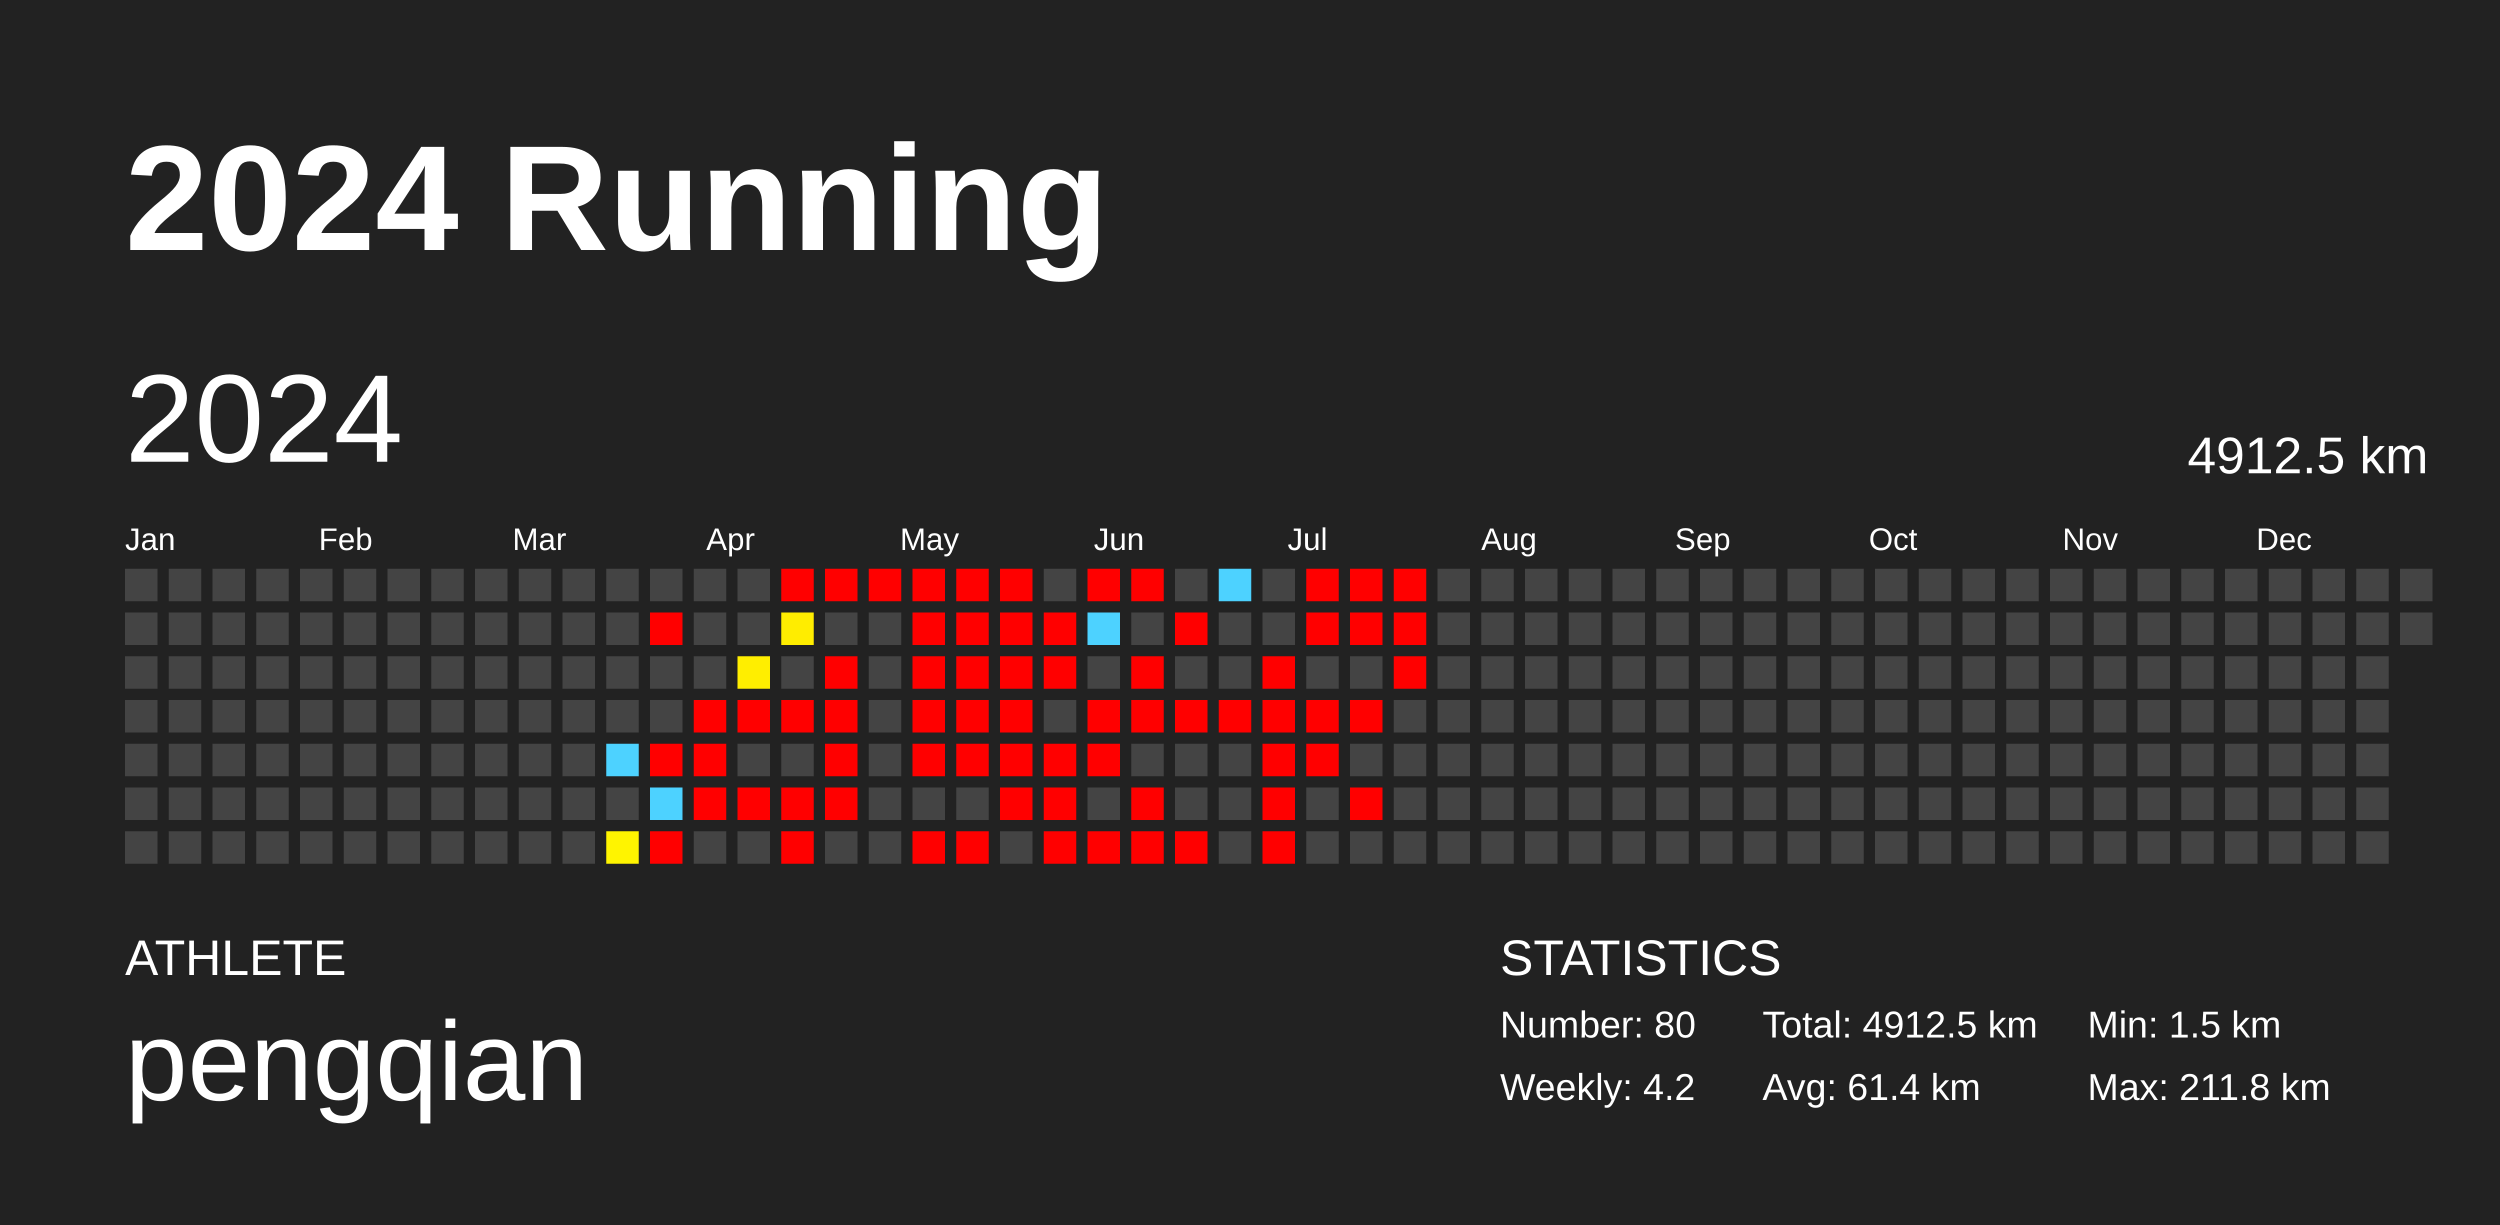
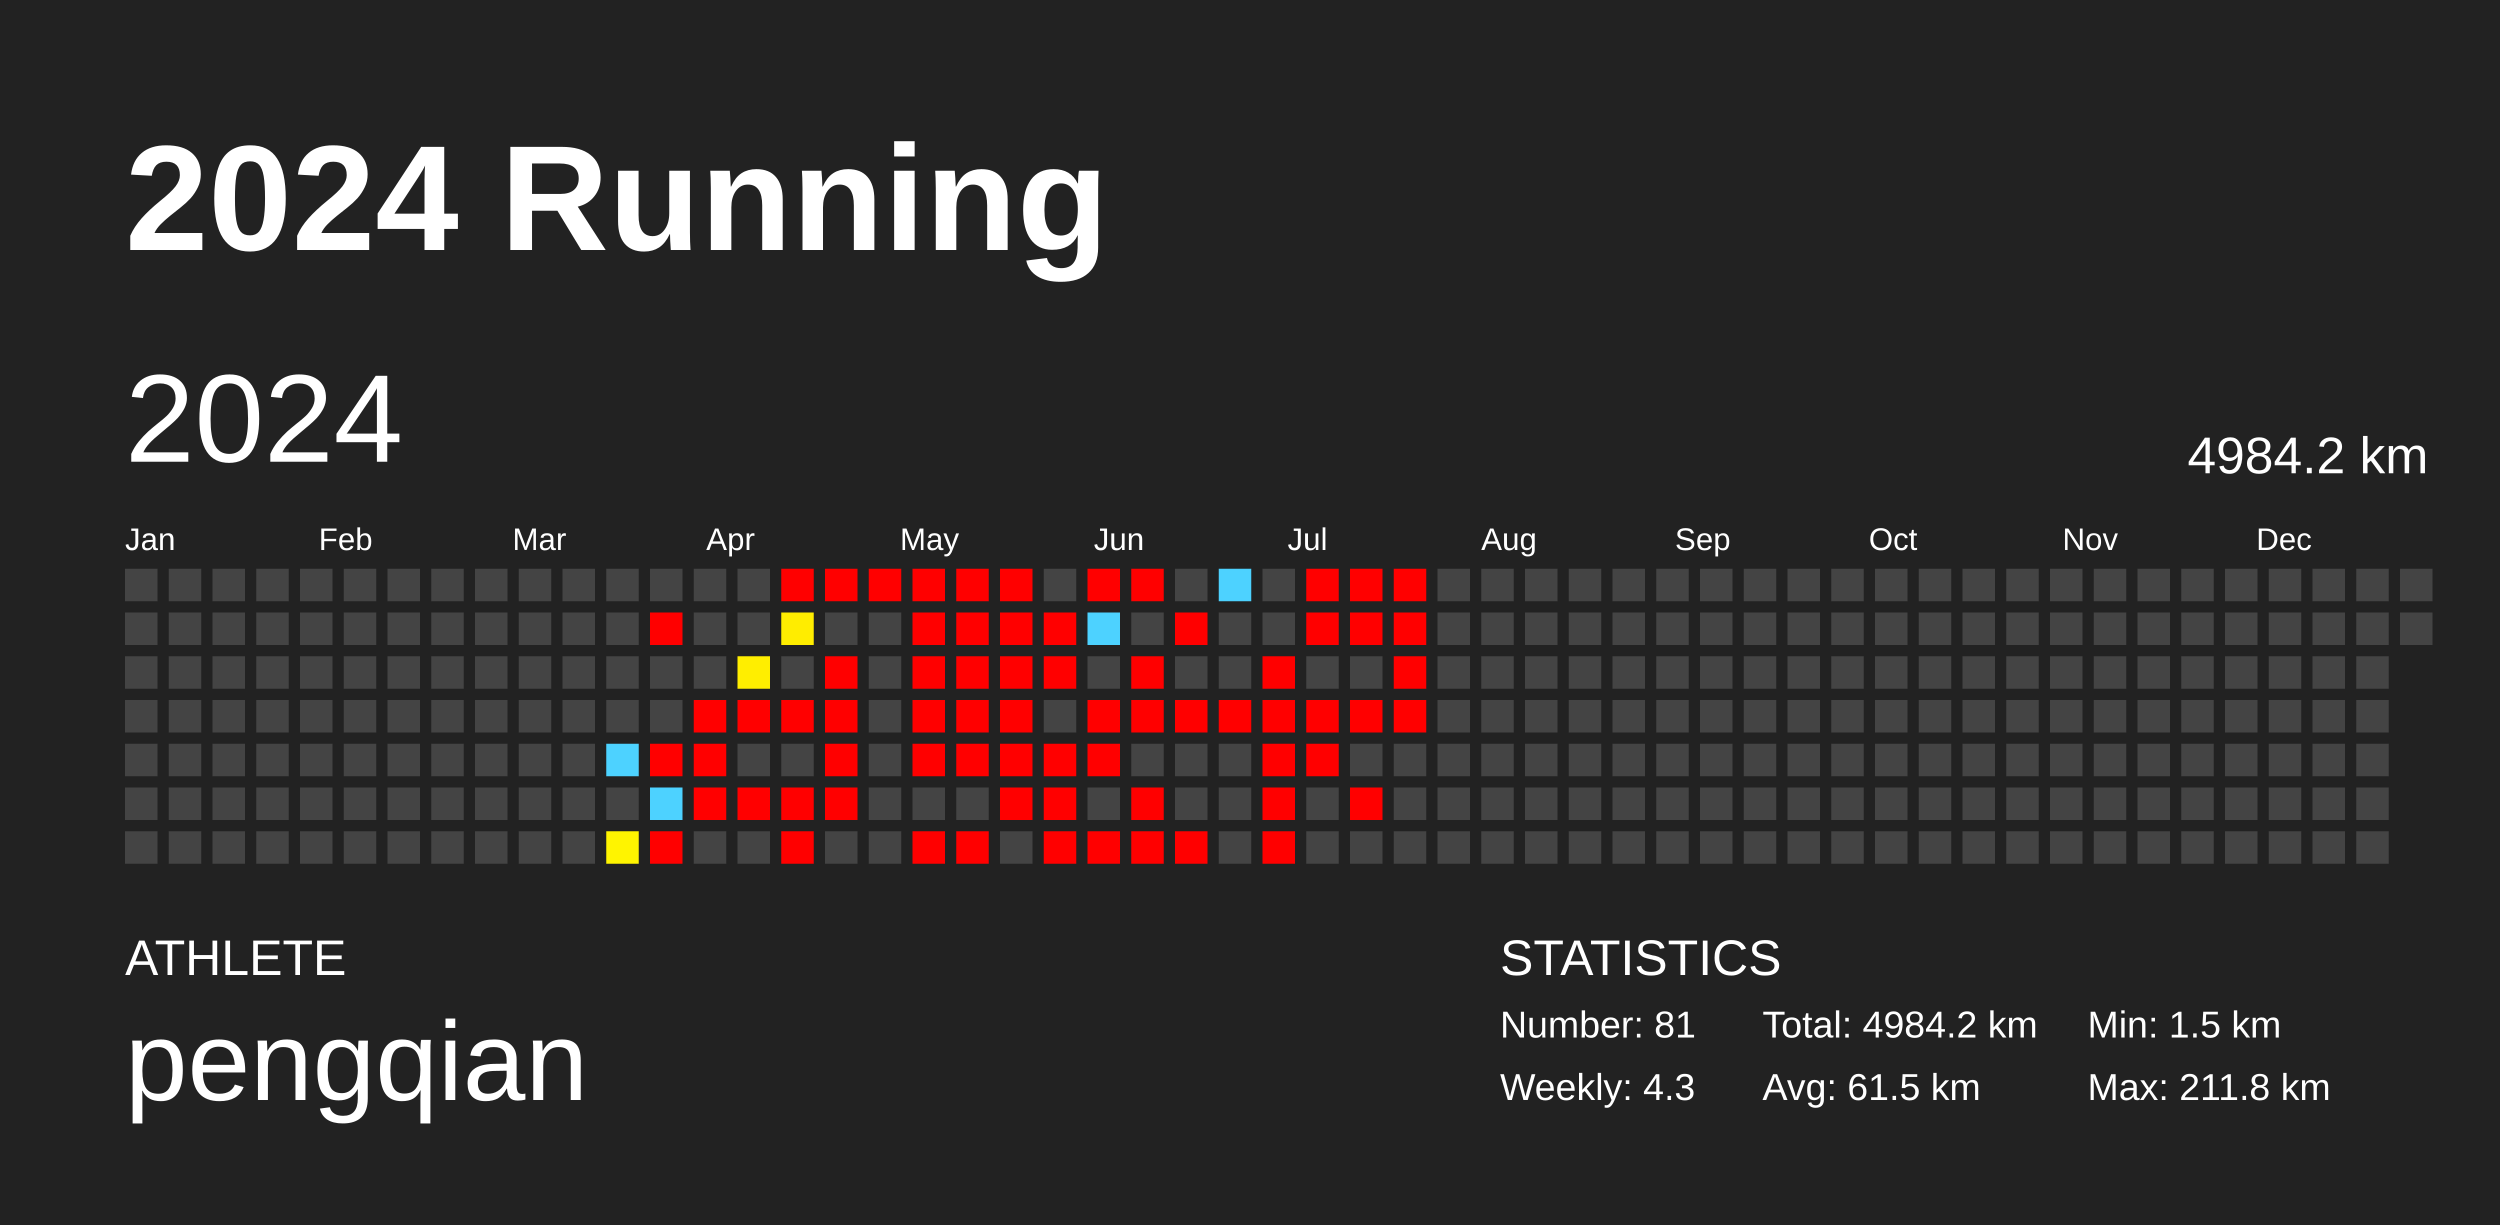
<svg xmlns="http://www.w3.org/2000/svg" baseProfile="full" height="98mm" version="1.1" viewBox="0,0,200,98" width="200mm">
  <defs />
  <rect fill="#222222" height="98" width="200" x="0" y="0" />
  <text fill="#FFFFFF" style="font-size:12px; font-family:Arial; font-weight:bold;" x="10" y="20">2024 Running</text>
  <text fill="#FFFFFF" style="font-size:4px; font-family:Arial" x="10" y="78">ATHLETE</text>
  <text fill="#FFFFFF" style="font-size:9px; font-family:Arial" x="10" y="88">pengqian</text>
  <text fill="#FFFFFF" style="font-size:4px; font-family:Arial" x="120" y="78">STATISTICS</text>
-   <text fill="#FFFFFF" style="font-size:3px; font-family:Arial" x="120" y="83">Number: 80</text>
-   <text fill="#FFFFFF" style="font-size:3px; font-family:Arial" x="120" y="88">Weekly: 4.2</text>
-   <text fill="#FFFFFF" style="font-size:3px; font-family:Arial" x="141" y="83">Total: 4912.5 km</text>
-   <text fill="#FFFFFF" style="font-size:3px; font-family:Arial" x="141" y="88">Avg: 61.4 km</text>
+   <text fill="#FFFFFF" style="font-size:3px; font-family:Arial" x="120" y="83">Number: 81</text>
+   <text fill="#FFFFFF" style="font-size:3px; font-family:Arial" x="120" y="88">Weekly: 4.3</text>
+   <text fill="#FFFFFF" style="font-size:3px; font-family:Arial" x="141" y="83">Total: 4984.2 km</text>
+   <text fill="#FFFFFF" style="font-size:3px; font-family:Arial" x="141" y="88">Avg: 61.5 km</text>
  <text fill="#FFFFFF" style="font-size:3px; font-family:Arial" x="167" y="83">Min: 1.5 km</text>
  <text fill="#FFFFFF" style="font-size:3px; font-family:Arial" x="167" y="88">Max: 211.8 km</text>
  <text dominant-baseline="hanging" fill="#FFFFFF" style="font-size:10.0px; font-family:Arial;" x="10" y="30">2024</text>
-   <text dominant-baseline="hanging" fill="#FFFFFF" style="font-size:4.125px; font-family:Arial;" x="175" y="35">4912.5 km</text>
+   <text dominant-baseline="hanging" fill="#FFFFFF" style="font-size:4.125px; font-family:Arial;" x="175" y="35">4984.2 km</text>
  <text fill="#FFFFFF" style="font-size:2.5px; font-family:Arial" x="10.0" y="44">Jan</text>
  <text fill="#FFFFFF" style="font-size:2.5px; font-family:Arial" x="25.5" y="44">Feb</text>
  <text fill="#FFFFFF" style="font-size:2.5px; font-family:Arial" x="41.0" y="44">Mar</text>
  <text fill="#FFFFFF" style="font-size:2.5px; font-family:Arial" x="56.5" y="44">Apr</text>
  <text fill="#FFFFFF" style="font-size:2.5px; font-family:Arial" x="72.0" y="44">May</text>
  <text fill="#FFFFFF" style="font-size:2.5px; font-family:Arial" x="87.5" y="44">Jun</text>
  <text fill="#FFFFFF" style="font-size:2.5px; font-family:Arial" x="103.0" y="44">Jul</text>
  <text fill="#FFFFFF" style="font-size:2.5px; font-family:Arial" x="118.5" y="44">Aug</text>
  <text fill="#FFFFFF" style="font-size:2.5px; font-family:Arial" x="134.0" y="44">Sep</text>
  <text fill="#FFFFFF" style="font-size:2.5px; font-family:Arial" x="149.5" y="44">Oct</text>
  <text fill="#FFFFFF" style="font-size:2.5px; font-family:Arial" x="165.0" y="44">Nov</text>
  <text fill="#FFFFFF" style="font-size:2.5px; font-family:Arial" x="180.5" y="44">Dec</text>
  <rect fill="#444444" height="2.6" width="2.6" x="10.0" y="45.5" />
  <rect fill="#444444" height="2.6" width="2.6" x="10.0" y="49.0" />
  <rect fill="#444444" height="2.6" width="2.6" x="10.0" y="52.5" />
  <rect fill="#444444" height="2.6" width="2.6" x="10.0" y="56.0" />
  <rect fill="#444444" height="2.6" width="2.6" x="10.0" y="59.5" />
  <rect fill="#444444" height="2.6" width="2.6" x="10.0" y="63.0" />
  <rect fill="#444444" height="2.6" width="2.6" x="10.0" y="66.5" />
  <rect fill="#444444" height="2.6" width="2.6" x="13.5" y="45.5" />
  <rect fill="#444444" height="2.6" width="2.6" x="13.5" y="49.0" />
  <rect fill="#444444" height="2.6" width="2.6" x="13.5" y="52.5" />
  <rect fill="#444444" height="2.6" width="2.6" x="13.5" y="56.0" />
  <rect fill="#444444" height="2.6" width="2.6" x="13.5" y="59.5" />
  <rect fill="#444444" height="2.6" width="2.6" x="13.5" y="63.0" />
  <rect fill="#444444" height="2.6" width="2.6" x="13.5" y="66.5" />
  <rect fill="#444444" height="2.6" width="2.6" x="17.0" y="45.5" />
  <rect fill="#444444" height="2.6" width="2.6" x="17.0" y="49.0" />
  <rect fill="#444444" height="2.6" width="2.6" x="17.0" y="52.5" />
  <rect fill="#444444" height="2.6" width="2.6" x="17.0" y="56.0" />
  <rect fill="#444444" height="2.6" width="2.6" x="17.0" y="59.5" />
  <rect fill="#444444" height="2.6" width="2.6" x="17.0" y="63.0" />
  <rect fill="#444444" height="2.6" width="2.6" x="17.0" y="66.5" />
  <rect fill="#444444" height="2.6" width="2.6" x="20.5" y="45.5" />
  <rect fill="#444444" height="2.6" width="2.6" x="20.5" y="49.0" />
  <rect fill="#444444" height="2.6" width="2.6" x="20.5" y="52.5" />
  <rect fill="#444444" height="2.6" width="2.6" x="20.5" y="56.0" />
  <rect fill="#444444" height="2.6" width="2.6" x="20.5" y="59.5" />
  <rect fill="#444444" height="2.6" width="2.6" x="20.5" y="63.0" />
  <rect fill="#444444" height="2.6" width="2.6" x="20.5" y="66.5" />
  <rect fill="#444444" height="2.6" width="2.6" x="24.0" y="45.5" />
  <rect fill="#444444" height="2.6" width="2.6" x="24.0" y="49.0" />
  <rect fill="#444444" height="2.6" width="2.6" x="24.0" y="52.5" />
  <rect fill="#444444" height="2.6" width="2.6" x="24.0" y="56.0" />
  <rect fill="#444444" height="2.6" width="2.6" x="24.0" y="59.5" />
  <rect fill="#444444" height="2.6" width="2.6" x="24.0" y="63.0" />
  <rect fill="#444444" height="2.6" width="2.6" x="24.0" y="66.5" />
  <rect fill="#444444" height="2.6" width="2.6" x="27.5" y="45.5" />
  <rect fill="#444444" height="2.6" width="2.6" x="27.5" y="49.0" />
  <rect fill="#444444" height="2.6" width="2.6" x="27.5" y="52.5" />
  <rect fill="#444444" height="2.6" width="2.6" x="27.5" y="56.0" />
  <rect fill="#444444" height="2.6" width="2.6" x="27.5" y="59.5" />
  <rect fill="#444444" height="2.6" width="2.6" x="27.5" y="63.0" />
  <rect fill="#444444" height="2.6" width="2.6" x="27.5" y="66.5" />
  <rect fill="#444444" height="2.6" width="2.6" x="31.0" y="45.5" />
  <rect fill="#444444" height="2.6" width="2.6" x="31.0" y="49.0" />
  <rect fill="#444444" height="2.6" width="2.6" x="31.0" y="52.5" />
  <rect fill="#444444" height="2.6" width="2.6" x="31.0" y="56.0" />
  <rect fill="#444444" height="2.6" width="2.6" x="31.0" y="59.5" />
  <rect fill="#444444" height="2.6" width="2.6" x="31.0" y="63.0" />
  <rect fill="#444444" height="2.6" width="2.6" x="31.0" y="66.5" />
  <rect fill="#444444" height="2.6" width="2.6" x="34.5" y="45.5" />
  <rect fill="#444444" height="2.6" width="2.6" x="34.5" y="49.0" />
  <rect fill="#444444" height="2.6" width="2.6" x="34.5" y="52.5" />
  <rect fill="#444444" height="2.6" width="2.6" x="34.5" y="56.0" />
  <rect fill="#444444" height="2.6" width="2.6" x="34.5" y="59.5" />
  <rect fill="#444444" height="2.6" width="2.6" x="34.5" y="63.0" />
  <rect fill="#444444" height="2.6" width="2.6" x="34.5" y="66.5" />
  <rect fill="#444444" height="2.6" width="2.6" x="38.0" y="45.5" />
  <rect fill="#444444" height="2.6" width="2.6" x="38.0" y="49.0" />
  <rect fill="#444444" height="2.6" width="2.6" x="38.0" y="52.5" />
  <rect fill="#444444" height="2.6" width="2.6" x="38.0" y="56.0" />
  <rect fill="#444444" height="2.6" width="2.6" x="38.0" y="59.5" />
  <rect fill="#444444" height="2.6" width="2.6" x="38.0" y="63.0" />
  <rect fill="#444444" height="2.6" width="2.6" x="38.0" y="66.5" />
  <rect fill="#444444" height="2.6" width="2.6" x="41.5" y="45.5" />
  <rect fill="#444444" height="2.6" width="2.6" x="41.5" y="49.0" />
  <rect fill="#444444" height="2.6" width="2.6" x="41.5" y="52.5" />
  <rect fill="#444444" height="2.6" width="2.6" x="41.5" y="56.0" />
  <rect fill="#444444" height="2.6" width="2.6" x="41.5" y="59.5" />
  <rect fill="#444444" height="2.6" width="2.6" x="41.5" y="63.0" />
  <rect fill="#444444" height="2.6" width="2.6" x="41.5" y="66.5" />
  <rect fill="#444444" height="2.6" width="2.6" x="45.0" y="45.5" />
  <rect fill="#444444" height="2.6" width="2.6" x="45.0" y="49.0" />
  <rect fill="#444444" height="2.6" width="2.6" x="45.0" y="52.5" />
  <rect fill="#444444" height="2.6" width="2.6" x="45.0" y="56.0" />
  <rect fill="#444444" height="2.6" width="2.6" x="45.0" y="59.5" />
  <rect fill="#444444" height="2.6" width="2.6" x="45.0" y="63.0" />
  <rect fill="#444444" height="2.6" width="2.6" x="45.0" y="66.5" />
  <rect fill="#444444" height="2.6" width="2.6" x="48.5" y="45.5" />
  <rect fill="#444444" height="2.6" width="2.6" x="48.5" y="49.0" />
  <rect fill="#444444" height="2.6" width="2.6" x="48.5" y="52.5" />
  <rect fill="#444444" height="2.6" width="2.6" x="48.5" y="56.0" />
  <rect fill="#4dd2ff" height="2.6" width="2.6" x="48.5" y="59.5" />
  <rect fill="#444444" height="2.6" width="2.6" x="48.5" y="63.0" />
  <rect fill="#fff400" height="2.6" width="2.6" x="48.5" y="66.5" />
  <rect fill="#444444" height="2.6" width="2.6" x="52.0" y="45.5" />
  <rect fill="red" height="2.6" width="2.6" x="52.0" y="49.0" />
  <rect fill="#444444" height="2.6" width="2.6" x="52.0" y="52.5" />
  <rect fill="#444444" height="2.6" width="2.6" x="52.0" y="56.0" />
  <rect fill="red" height="2.6" width="2.6" x="52.0" y="59.5" />
  <rect fill="#4dd2ff" height="2.6" width="2.6" x="52.0" y="63.0" />
  <rect fill="red" height="2.6" width="2.6" x="52.0" y="66.5" />
  <rect fill="#444444" height="2.6" width="2.6" x="55.5" y="45.5" />
  <rect fill="#444444" height="2.6" width="2.6" x="55.5" y="49.0" />
  <rect fill="#444444" height="2.6" width="2.6" x="55.5" y="52.5" />
  <rect fill="red" height="2.6" width="2.6" x="55.5" y="56.0" />
  <rect fill="red" height="2.6" width="2.6" x="55.5" y="59.5" />
  <rect fill="red" height="2.6" width="2.6" x="55.5" y="63.0" />
  <rect fill="#444444" height="2.6" width="2.6" x="55.5" y="66.5" />
  <rect fill="#444444" height="2.6" width="2.6" x="59.0" y="45.5" />
  <rect fill="#444444" height="2.6" width="2.6" x="59.0" y="49.0" />
  <rect fill="#ffee00" height="2.6" width="2.6" x="59.0" y="52.5" />
  <rect fill="red" height="2.6" width="2.6" x="59.0" y="56.0" />
  <rect fill="#444444" height="2.6" width="2.6" x="59.0" y="59.5" />
  <rect fill="red" height="2.6" width="2.6" x="59.0" y="63.0" />
  <rect fill="#444444" height="2.6" width="2.6" x="59.0" y="66.5" />
  <rect fill="red" height="2.6" width="2.6" x="62.5" y="45.5" />
  <rect fill="#ffed00" height="2.6" width="2.6" x="62.5" y="49.0" />
  <rect fill="#444444" height="2.6" width="2.6" x="62.5" y="52.5" />
  <rect fill="red" height="2.6" width="2.6" x="62.5" y="56.0" />
  <rect fill="#444444" height="2.6" width="2.6" x="62.5" y="59.5" />
  <rect fill="red" height="2.6" width="2.6" x="62.5" y="63.0" />
  <rect fill="red" height="2.6" width="2.6" x="62.5" y="66.5" />
  <rect fill="red" height="2.6" width="2.6" x="66.0" y="45.5" />
  <rect fill="#444444" height="2.6" width="2.6" x="66.0" y="49.0" />
  <rect fill="red" height="2.6" width="2.6" x="66.0" y="52.5" />
  <rect fill="red" height="2.6" width="2.6" x="66.0" y="56.0" />
  <rect fill="red" height="2.6" width="2.6" x="66.0" y="59.5" />
  <rect fill="red" height="2.6" width="2.6" x="66.0" y="63.0" />
  <rect fill="#444444" height="2.6" width="2.6" x="66.0" y="66.5" />
  <rect fill="red" height="2.6" width="2.6" x="69.5" y="45.5" />
  <rect fill="#444444" height="2.6" width="2.6" x="69.5" y="49.0" />
  <rect fill="#444444" height="2.6" width="2.6" x="69.5" y="52.5" />
  <rect fill="#444444" height="2.6" width="2.6" x="69.5" y="56.0" />
  <rect fill="#444444" height="2.6" width="2.6" x="69.5" y="59.5" />
  <rect fill="#444444" height="2.6" width="2.6" x="69.5" y="63.0" />
  <rect fill="#444444" height="2.6" width="2.6" x="69.5" y="66.5" />
  <rect fill="red" height="2.6" width="2.6" x="73.0" y="45.5" />
  <rect fill="red" height="2.6" width="2.6" x="73.0" y="49.0" />
  <rect fill="red" height="2.6" width="2.6" x="73.0" y="52.5" />
  <rect fill="red" height="2.6" width="2.6" x="73.0" y="56.0" />
  <rect fill="red" height="2.6" width="2.6" x="73.0" y="59.5" />
  <rect fill="#444444" height="2.6" width="2.6" x="73.0" y="63.0" />
  <rect fill="red" height="2.6" width="2.6" x="73.0" y="66.5" />
  <rect fill="red" height="2.6" width="2.6" x="76.5" y="45.5" />
  <rect fill="red" height="2.6" width="2.6" x="76.5" y="49.0" />
  <rect fill="red" height="2.6" width="2.6" x="76.5" y="52.5" />
  <rect fill="red" height="2.6" width="2.6" x="76.5" y="56.0" />
  <rect fill="red" height="2.6" width="2.6" x="76.5" y="59.5" />
  <rect fill="#444444" height="2.6" width="2.6" x="76.5" y="63.0" />
  <rect fill="red" height="2.6" width="2.6" x="76.5" y="66.5" />
  <rect fill="red" height="2.6" width="2.6" x="80.0" y="45.5" />
  <rect fill="red" height="2.6" width="2.6" x="80.0" y="49.0" />
  <rect fill="red" height="2.6" width="2.6" x="80.0" y="52.5" />
  <rect fill="red" height="2.6" width="2.6" x="80.0" y="56.0" />
  <rect fill="red" height="2.6" width="2.6" x="80.0" y="59.5" />
  <rect fill="red" height="2.6" width="2.6" x="80.0" y="63.0" />
  <rect fill="#444444" height="2.6" width="2.6" x="80.0" y="66.5" />
  <rect fill="#444444" height="2.6" width="2.6" x="83.5" y="45.5" />
  <rect fill="red" height="2.6" width="2.6" x="83.5" y="49.0" />
  <rect fill="red" height="2.6" width="2.6" x="83.5" y="52.5" />
  <rect fill="#444444" height="2.6" width="2.6" x="83.5" y="56.0" />
  <rect fill="red" height="2.6" width="2.6" x="83.5" y="59.5" />
  <rect fill="red" height="2.6" width="2.6" x="83.5" y="63.0" />
  <rect fill="red" height="2.6" width="2.6" x="83.5" y="66.5" />
  <rect fill="red" height="2.6" width="2.6" x="87.0" y="45.5" />
  <rect fill="#4dd2ff" height="2.6" width="2.6" x="87.0" y="49.0" />
  <rect fill="#444444" height="2.6" width="2.6" x="87.0" y="52.5" />
  <rect fill="red" height="2.6" width="2.6" x="87.0" y="56.0" />
  <rect fill="red" height="2.6" width="2.6" x="87.0" y="59.5" />
  <rect fill="#444444" height="2.6" width="2.6" x="87.0" y="63.0" />
  <rect fill="red" height="2.6" width="2.6" x="87.0" y="66.5" />
  <rect fill="red" height="2.6" width="2.6" x="90.5" y="45.5" />
  <rect fill="#444444" height="2.6" width="2.6" x="90.5" y="49.0" />
  <rect fill="red" height="2.6" width="2.6" x="90.5" y="52.5" />
  <rect fill="red" height="2.6" width="2.6" x="90.5" y="56.0" />
  <rect fill="#444444" height="2.6" width="2.6" x="90.5" y="59.5" />
  <rect fill="red" height="2.6" width="2.6" x="90.5" y="63.0" />
  <rect fill="red" height="2.6" width="2.6" x="90.5" y="66.5" />
  <rect fill="#444444" height="2.6" width="2.6" x="94.0" y="45.5" />
  <rect fill="red" height="2.6" width="2.6" x="94.0" y="49.0" />
  <rect fill="#444444" height="2.6" width="2.6" x="94.0" y="52.5" />
  <rect fill="red" height="2.6" width="2.6" x="94.0" y="56.0" />
  <rect fill="#444444" height="2.6" width="2.6" x="94.0" y="59.5" />
  <rect fill="#444444" height="2.6" width="2.6" x="94.0" y="63.0" />
  <rect fill="red" height="2.6" width="2.6" x="94.0" y="66.5" />
  <rect fill="#4dd2ff" height="2.6" width="2.6" x="97.5" y="45.5" />
  <rect fill="#444444" height="2.6" width="2.6" x="97.5" y="49.0" />
  <rect fill="#444444" height="2.6" width="2.6" x="97.5" y="52.5" />
  <rect fill="red" height="2.6" width="2.6" x="97.5" y="56.0" />
  <rect fill="#444444" height="2.6" width="2.6" x="97.5" y="59.5" />
  <rect fill="#444444" height="2.6" width="2.6" x="97.5" y="63.0" />
  <rect fill="#444444" height="2.6" width="2.6" x="97.5" y="66.5" />
  <rect fill="#444444" height="2.6" width="2.6" x="101.0" y="45.5" />
  <rect fill="#444444" height="2.6" width="2.6" x="101.0" y="49.0" />
  <rect fill="red" height="2.6" width="2.6" x="101.0" y="52.5" />
  <rect fill="red" height="2.6" width="2.6" x="101.0" y="56.0" />
  <rect fill="red" height="2.6" width="2.6" x="101.0" y="59.5" />
  <rect fill="red" height="2.6" width="2.6" x="101.0" y="63.0" />
  <rect fill="red" height="2.6" width="2.6" x="101.0" y="66.5" />
  <rect fill="red" height="2.6" width="2.6" x="104.5" y="45.5" />
  <rect fill="red" height="2.6" width="2.6" x="104.5" y="49.0" />
  <rect fill="#444444" height="2.6" width="2.6" x="104.5" y="52.5" />
  <rect fill="red" height="2.6" width="2.6" x="104.5" y="56.0" />
  <rect fill="red" height="2.6" width="2.6" x="104.5" y="59.5" />
  <rect fill="#444444" height="2.6" width="2.6" x="104.5" y="63.0" />
  <rect fill="#444444" height="2.6" width="2.6" x="104.5" y="66.5" />
  <rect fill="red" height="2.6" width="2.6" x="108.0" y="45.5" />
  <rect fill="red" height="2.6" width="2.6" x="108.0" y="49.0" />
  <rect fill="#444444" height="2.6" width="2.6" x="108.0" y="52.5" />
  <rect fill="red" height="2.6" width="2.6" x="108.0" y="56.0" />
  <rect fill="#444444" height="2.6" width="2.6" x="108.0" y="59.5" />
  <rect fill="red" height="2.6" width="2.6" x="108.0" y="63.0" />
  <rect fill="#444444" height="2.6" width="2.6" x="108.0" y="66.5" />
  <rect fill="red" height="2.6" width="2.6" x="111.5" y="45.5" />
  <rect fill="red" height="2.6" width="2.6" x="111.5" y="49.0" />
  <rect fill="red" height="2.6" width="2.6" x="111.5" y="52.5" />
-   <rect fill="#444444" height="2.6" width="2.6" x="111.5" y="56.0" />
+   <rect fill="red" height="2.6" width="2.6" x="111.5" y="56.0" />
  <rect fill="#444444" height="2.6" width="2.6" x="111.5" y="59.5" />
  <rect fill="#444444" height="2.6" width="2.6" x="111.5" y="63.0" />
  <rect fill="#444444" height="2.6" width="2.6" x="111.5" y="66.5" />
  <rect fill="#444444" height="2.6" width="2.6" x="115.0" y="45.5" />
  <rect fill="#444444" height="2.6" width="2.6" x="115.0" y="49.0" />
  <rect fill="#444444" height="2.6" width="2.6" x="115.0" y="52.5" />
  <rect fill="#444444" height="2.6" width="2.6" x="115.0" y="56.0" />
  <rect fill="#444444" height="2.6" width="2.6" x="115.0" y="59.5" />
  <rect fill="#444444" height="2.6" width="2.6" x="115.0" y="63.0" />
  <rect fill="#444444" height="2.6" width="2.6" x="115.0" y="66.5" />
  <rect fill="#444444" height="2.6" width="2.6" x="118.5" y="45.5" />
  <rect fill="#444444" height="2.6" width="2.6" x="118.5" y="49.0" />
  <rect fill="#444444" height="2.6" width="2.6" x="118.5" y="52.5" />
  <rect fill="#444444" height="2.6" width="2.6" x="118.5" y="56.0" />
  <rect fill="#444444" height="2.6" width="2.6" x="118.5" y="59.5" />
  <rect fill="#444444" height="2.6" width="2.6" x="118.5" y="63.0" />
  <rect fill="#444444" height="2.6" width="2.6" x="118.5" y="66.5" />
  <rect fill="#444444" height="2.6" width="2.6" x="122.0" y="45.5" />
  <rect fill="#444444" height="2.6" width="2.6" x="122.0" y="49.0" />
  <rect fill="#444444" height="2.6" width="2.6" x="122.0" y="52.5" />
  <rect fill="#444444" height="2.6" width="2.6" x="122.0" y="56.0" />
  <rect fill="#444444" height="2.6" width="2.6" x="122.0" y="59.5" />
  <rect fill="#444444" height="2.6" width="2.6" x="122.0" y="63.0" />
  <rect fill="#444444" height="2.6" width="2.6" x="122.0" y="66.5" />
  <rect fill="#444444" height="2.6" width="2.6" x="125.5" y="45.5" />
  <rect fill="#444444" height="2.6" width="2.6" x="125.5" y="49.0" />
  <rect fill="#444444" height="2.6" width="2.6" x="125.5" y="52.5" />
  <rect fill="#444444" height="2.6" width="2.6" x="125.5" y="56.0" />
  <rect fill="#444444" height="2.6" width="2.6" x="125.5" y="59.5" />
  <rect fill="#444444" height="2.6" width="2.6" x="125.5" y="63.0" />
  <rect fill="#444444" height="2.6" width="2.6" x="125.5" y="66.5" />
  <rect fill="#444444" height="2.6" width="2.6" x="129.0" y="45.5" />
  <rect fill="#444444" height="2.6" width="2.6" x="129.0" y="49.0" />
  <rect fill="#444444" height="2.6" width="2.6" x="129.0" y="52.5" />
  <rect fill="#444444" height="2.6" width="2.6" x="129.0" y="56.0" />
  <rect fill="#444444" height="2.6" width="2.6" x="129.0" y="59.5" />
  <rect fill="#444444" height="2.6" width="2.6" x="129.0" y="63.0" />
  <rect fill="#444444" height="2.6" width="2.6" x="129.0" y="66.5" />
  <rect fill="#444444" height="2.6" width="2.6" x="132.5" y="45.5" />
  <rect fill="#444444" height="2.6" width="2.6" x="132.5" y="49.0" />
  <rect fill="#444444" height="2.6" width="2.6" x="132.5" y="52.5" />
  <rect fill="#444444" height="2.6" width="2.6" x="132.5" y="56.0" />
  <rect fill="#444444" height="2.6" width="2.6" x="132.5" y="59.5" />
  <rect fill="#444444" height="2.6" width="2.6" x="132.5" y="63.0" />
  <rect fill="#444444" height="2.6" width="2.6" x="132.5" y="66.5" />
  <rect fill="#444444" height="2.6" width="2.6" x="136.0" y="45.5" />
  <rect fill="#444444" height="2.6" width="2.6" x="136.0" y="49.0" />
  <rect fill="#444444" height="2.6" width="2.6" x="136.0" y="52.5" />
  <rect fill="#444444" height="2.6" width="2.6" x="136.0" y="56.0" />
  <rect fill="#444444" height="2.6" width="2.6" x="136.0" y="59.5" />
  <rect fill="#444444" height="2.6" width="2.6" x="136.0" y="63.0" />
  <rect fill="#444444" height="2.6" width="2.6" x="136.0" y="66.5" />
  <rect fill="#444444" height="2.6" width="2.6" x="139.5" y="45.5" />
  <rect fill="#444444" height="2.6" width="2.6" x="139.5" y="49.0" />
  <rect fill="#444444" height="2.6" width="2.6" x="139.5" y="52.5" />
  <rect fill="#444444" height="2.6" width="2.6" x="139.5" y="56.0" />
  <rect fill="#444444" height="2.6" width="2.6" x="139.5" y="59.5" />
  <rect fill="#444444" height="2.6" width="2.6" x="139.5" y="63.0" />
  <rect fill="#444444" height="2.6" width="2.6" x="139.5" y="66.5" />
  <rect fill="#444444" height="2.6" width="2.6" x="143.0" y="45.5" />
  <rect fill="#444444" height="2.6" width="2.6" x="143.0" y="49.0" />
  <rect fill="#444444" height="2.6" width="2.6" x="143.0" y="52.5" />
  <rect fill="#444444" height="2.6" width="2.6" x="143.0" y="56.0" />
  <rect fill="#444444" height="2.6" width="2.6" x="143.0" y="59.5" />
  <rect fill="#444444" height="2.6" width="2.6" x="143.0" y="63.0" />
  <rect fill="#444444" height="2.6" width="2.6" x="143.0" y="66.5" />
  <rect fill="#444444" height="2.6" width="2.6" x="146.5" y="45.5" />
  <rect fill="#444444" height="2.6" width="2.6" x="146.5" y="49.0" />
  <rect fill="#444444" height="2.6" width="2.6" x="146.5" y="52.5" />
  <rect fill="#444444" height="2.6" width="2.6" x="146.5" y="56.0" />
  <rect fill="#444444" height="2.6" width="2.6" x="146.5" y="59.5" />
  <rect fill="#444444" height="2.6" width="2.6" x="146.5" y="63.0" />
  <rect fill="#444444" height="2.6" width="2.6" x="146.5" y="66.5" />
  <rect fill="#444444" height="2.6" width="2.6" x="150.0" y="45.5" />
  <rect fill="#444444" height="2.6" width="2.6" x="150.0" y="49.0" />
  <rect fill="#444444" height="2.6" width="2.6" x="150.0" y="52.5" />
  <rect fill="#444444" height="2.6" width="2.6" x="150.0" y="56.0" />
  <rect fill="#444444" height="2.6" width="2.6" x="150.0" y="59.5" />
  <rect fill="#444444" height="2.6" width="2.6" x="150.0" y="63.0" />
  <rect fill="#444444" height="2.6" width="2.6" x="150.0" y="66.5" />
  <rect fill="#444444" height="2.6" width="2.6" x="153.5" y="45.5" />
  <rect fill="#444444" height="2.6" width="2.6" x="153.5" y="49.0" />
  <rect fill="#444444" height="2.6" width="2.6" x="153.5" y="52.5" />
  <rect fill="#444444" height="2.6" width="2.6" x="153.5" y="56.0" />
  <rect fill="#444444" height="2.6" width="2.6" x="153.5" y="59.5" />
  <rect fill="#444444" height="2.6" width="2.6" x="153.5" y="63.0" />
  <rect fill="#444444" height="2.6" width="2.6" x="153.5" y="66.5" />
  <rect fill="#444444" height="2.6" width="2.6" x="157.0" y="45.5" />
  <rect fill="#444444" height="2.6" width="2.6" x="157.0" y="49.0" />
  <rect fill="#444444" height="2.6" width="2.6" x="157.0" y="52.5" />
  <rect fill="#444444" height="2.6" width="2.6" x="157.0" y="56.0" />
  <rect fill="#444444" height="2.6" width="2.6" x="157.0" y="59.5" />
  <rect fill="#444444" height="2.6" width="2.6" x="157.0" y="63.0" />
  <rect fill="#444444" height="2.6" width="2.6" x="157.0" y="66.5" />
  <rect fill="#444444" height="2.6" width="2.6" x="160.5" y="45.5" />
  <rect fill="#444444" height="2.6" width="2.6" x="160.5" y="49.0" />
  <rect fill="#444444" height="2.6" width="2.6" x="160.5" y="52.5" />
  <rect fill="#444444" height="2.6" width="2.6" x="160.5" y="56.0" />
  <rect fill="#444444" height="2.6" width="2.6" x="160.5" y="59.5" />
  <rect fill="#444444" height="2.6" width="2.6" x="160.5" y="63.0" />
  <rect fill="#444444" height="2.6" width="2.6" x="160.5" y="66.5" />
  <rect fill="#444444" height="2.6" width="2.6" x="164.0" y="45.5" />
  <rect fill="#444444" height="2.6" width="2.6" x="164.0" y="49.0" />
  <rect fill="#444444" height="2.6" width="2.6" x="164.0" y="52.5" />
  <rect fill="#444444" height="2.6" width="2.6" x="164.0" y="56.0" />
  <rect fill="#444444" height="2.6" width="2.6" x="164.0" y="59.5" />
  <rect fill="#444444" height="2.6" width="2.6" x="164.0" y="63.0" />
  <rect fill="#444444" height="2.6" width="2.6" x="164.0" y="66.5" />
  <rect fill="#444444" height="2.6" width="2.6" x="167.5" y="45.5" />
  <rect fill="#444444" height="2.6" width="2.6" x="167.5" y="49.0" />
  <rect fill="#444444" height="2.6" width="2.6" x="167.5" y="52.5" />
  <rect fill="#444444" height="2.6" width="2.6" x="167.5" y="56.0" />
  <rect fill="#444444" height="2.6" width="2.6" x="167.5" y="59.5" />
  <rect fill="#444444" height="2.6" width="2.6" x="167.5" y="63.0" />
  <rect fill="#444444" height="2.6" width="2.6" x="167.5" y="66.5" />
  <rect fill="#444444" height="2.6" width="2.6" x="171.0" y="45.5" />
  <rect fill="#444444" height="2.6" width="2.6" x="171.0" y="49.0" />
  <rect fill="#444444" height="2.6" width="2.6" x="171.0" y="52.5" />
  <rect fill="#444444" height="2.6" width="2.6" x="171.0" y="56.0" />
  <rect fill="#444444" height="2.6" width="2.6" x="171.0" y="59.5" />
  <rect fill="#444444" height="2.6" width="2.6" x="171.0" y="63.0" />
  <rect fill="#444444" height="2.6" width="2.6" x="171.0" y="66.5" />
  <rect fill="#444444" height="2.6" width="2.6" x="174.5" y="45.5" />
  <rect fill="#444444" height="2.6" width="2.6" x="174.5" y="49.0" />
  <rect fill="#444444" height="2.6" width="2.6" x="174.5" y="52.5" />
  <rect fill="#444444" height="2.6" width="2.6" x="174.5" y="56.0" />
  <rect fill="#444444" height="2.6" width="2.6" x="174.5" y="59.5" />
  <rect fill="#444444" height="2.6" width="2.6" x="174.5" y="63.0" />
  <rect fill="#444444" height="2.6" width="2.6" x="174.5" y="66.5" />
  <rect fill="#444444" height="2.6" width="2.6" x="178.0" y="45.5" />
  <rect fill="#444444" height="2.6" width="2.6" x="178.0" y="49.0" />
  <rect fill="#444444" height="2.6" width="2.6" x="178.0" y="52.5" />
  <rect fill="#444444" height="2.6" width="2.6" x="178.0" y="56.0" />
  <rect fill="#444444" height="2.6" width="2.6" x="178.0" y="59.5" />
  <rect fill="#444444" height="2.6" width="2.6" x="178.0" y="63.0" />
  <rect fill="#444444" height="2.6" width="2.6" x="178.0" y="66.5" />
  <rect fill="#444444" height="2.6" width="2.6" x="181.5" y="45.5" />
  <rect fill="#444444" height="2.6" width="2.6" x="181.5" y="49.0" />
  <rect fill="#444444" height="2.6" width="2.6" x="181.5" y="52.5" />
  <rect fill="#444444" height="2.6" width="2.6" x="181.5" y="56.0" />
  <rect fill="#444444" height="2.6" width="2.6" x="181.5" y="59.5" />
  <rect fill="#444444" height="2.6" width="2.6" x="181.5" y="63.0" />
  <rect fill="#444444" height="2.6" width="2.6" x="181.5" y="66.5" />
  <rect fill="#444444" height="2.6" width="2.6" x="185.0" y="45.5" />
  <rect fill="#444444" height="2.6" width="2.6" x="185.0" y="49.0" />
  <rect fill="#444444" height="2.6" width="2.6" x="185.0" y="52.5" />
  <rect fill="#444444" height="2.6" width="2.6" x="185.0" y="56.0" />
  <rect fill="#444444" height="2.6" width="2.6" x="185.0" y="59.5" />
  <rect fill="#444444" height="2.6" width="2.6" x="185.0" y="63.0" />
  <rect fill="#444444" height="2.6" width="2.6" x="185.0" y="66.5" />
  <rect fill="#444444" height="2.6" width="2.6" x="188.5" y="45.5" />
  <rect fill="#444444" height="2.6" width="2.6" x="188.5" y="49.0" />
  <rect fill="#444444" height="2.6" width="2.6" x="188.5" y="52.5" />
  <rect fill="#444444" height="2.6" width="2.6" x="188.5" y="56.0" />
  <rect fill="#444444" height="2.6" width="2.6" x="188.5" y="59.5" />
  <rect fill="#444444" height="2.6" width="2.6" x="188.5" y="63.0" />
  <rect fill="#444444" height="2.6" width="2.6" x="188.5" y="66.5" />
  <rect fill="#444444" height="2.6" width="2.6" x="192.0" y="45.5" />
  <rect fill="#444444" height="2.6" width="2.6" x="192.0" y="49.0" />
</svg>
